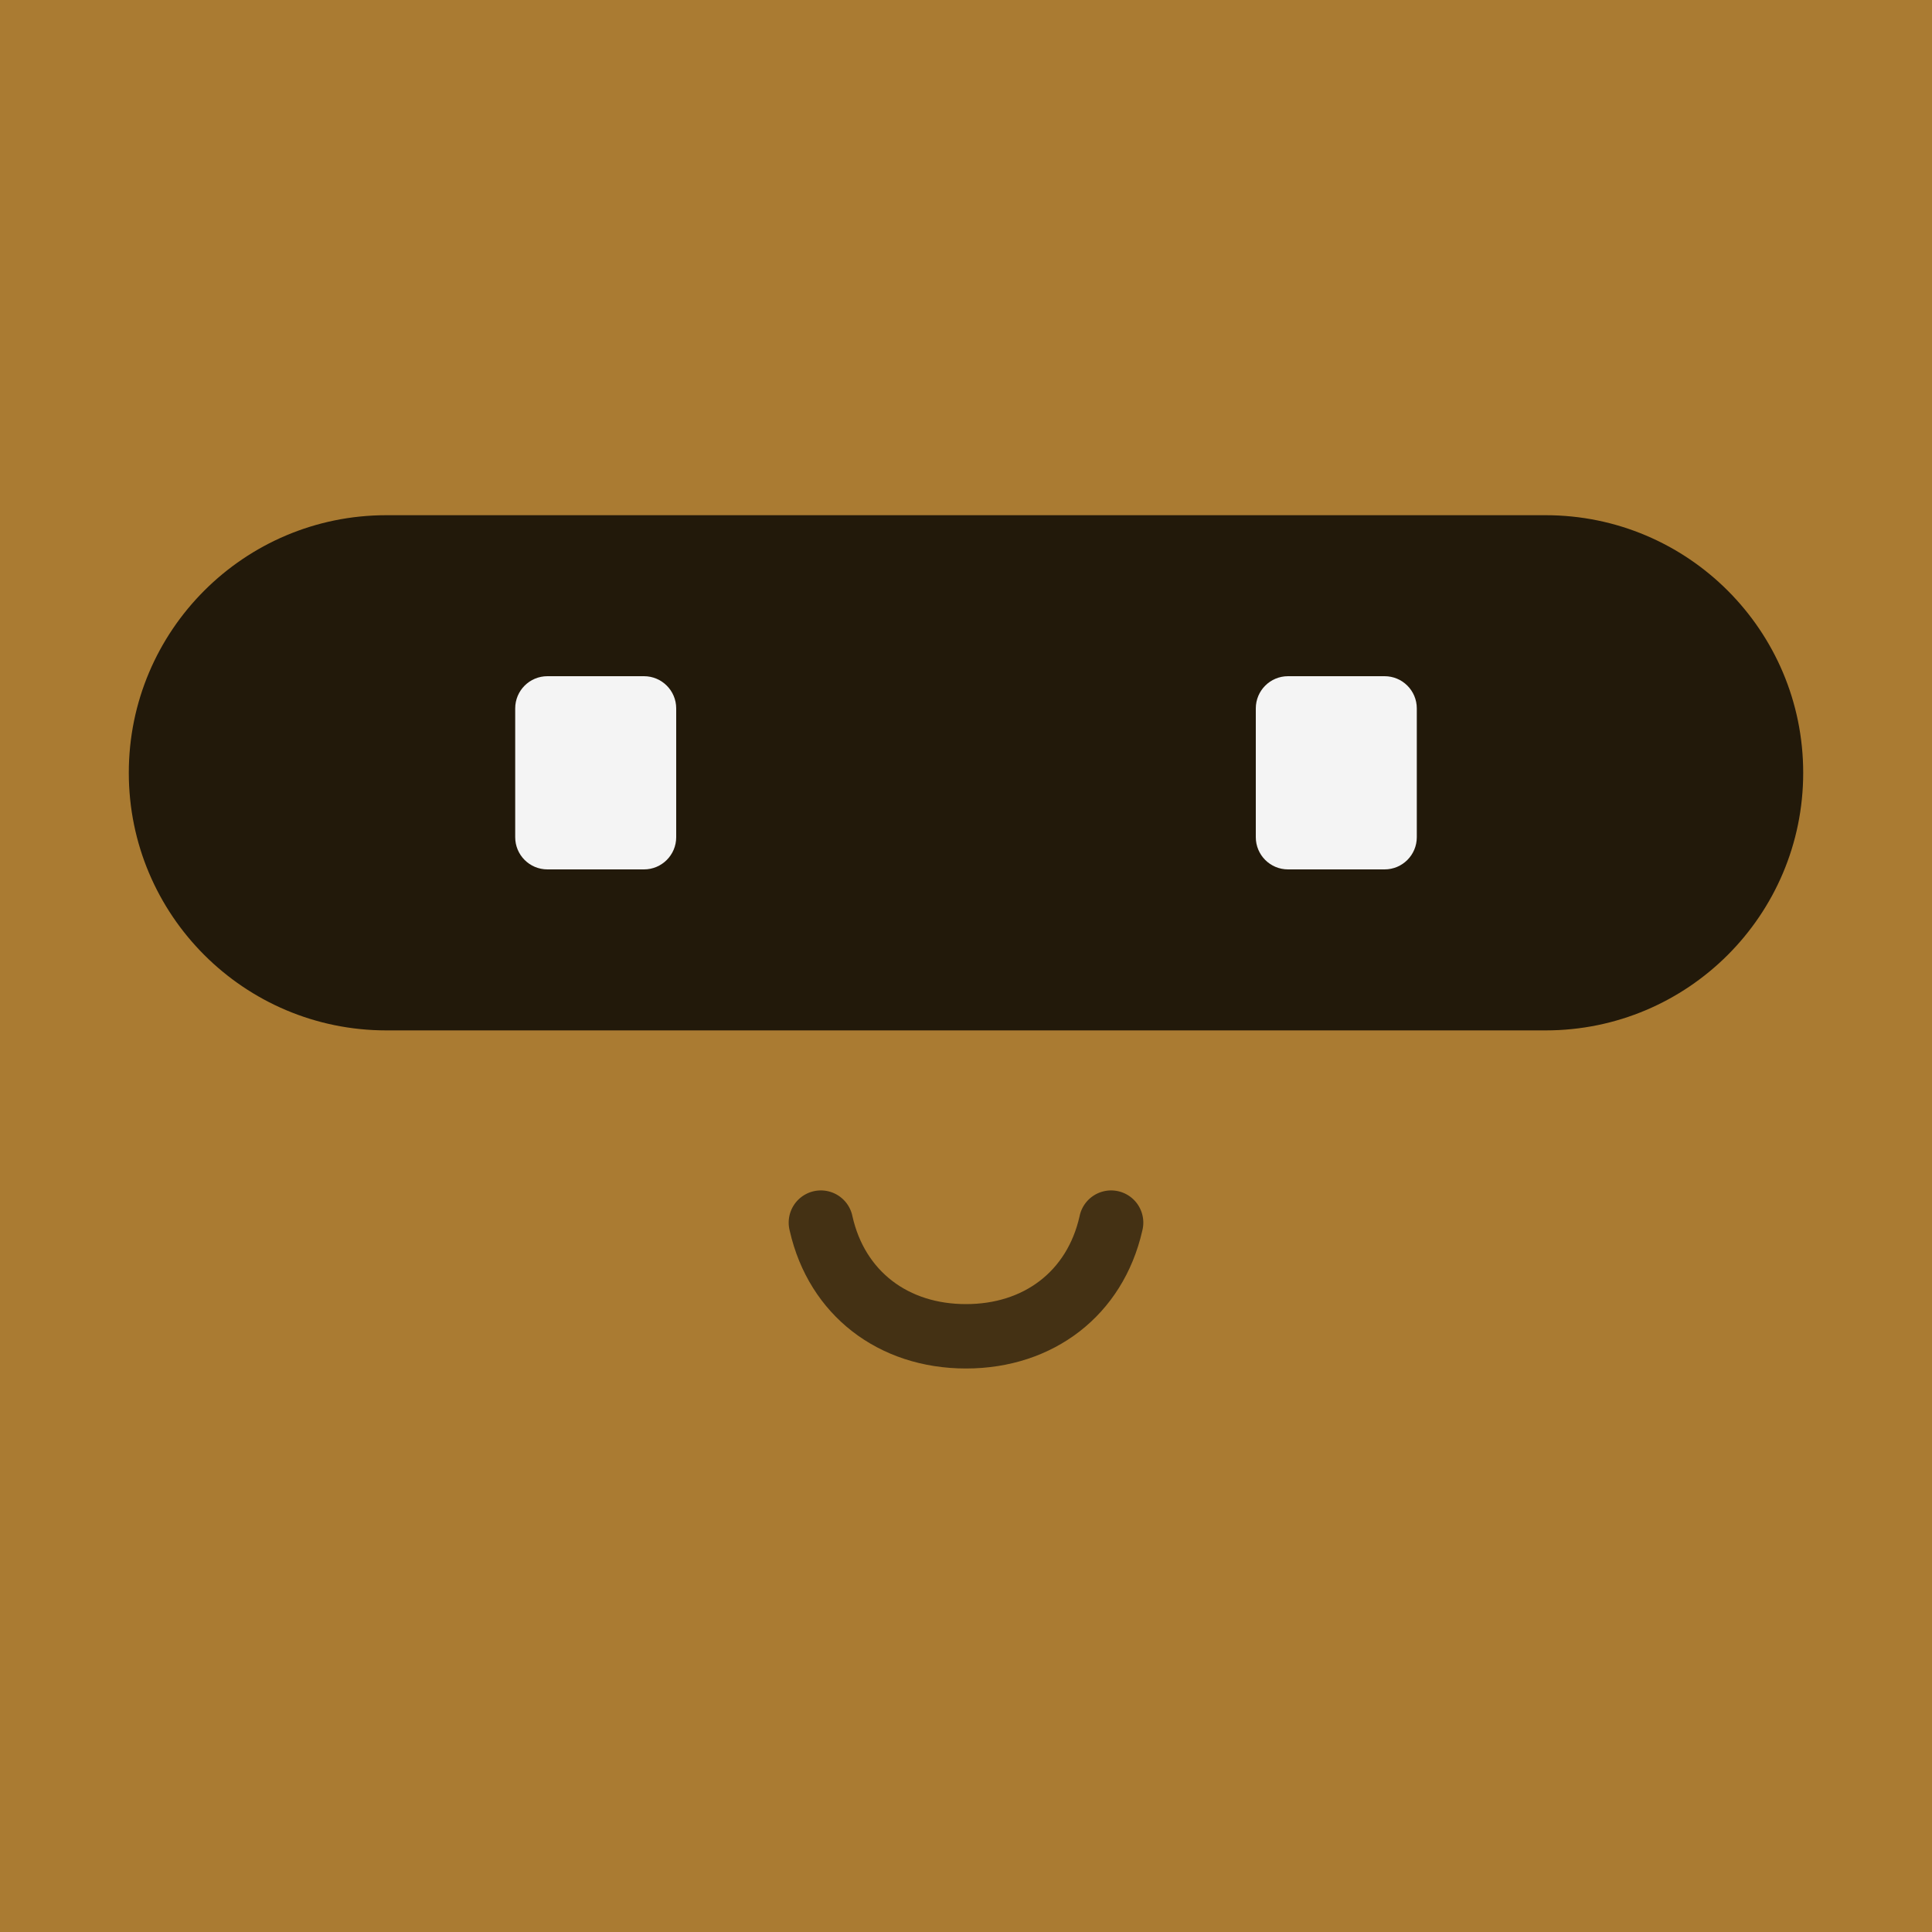
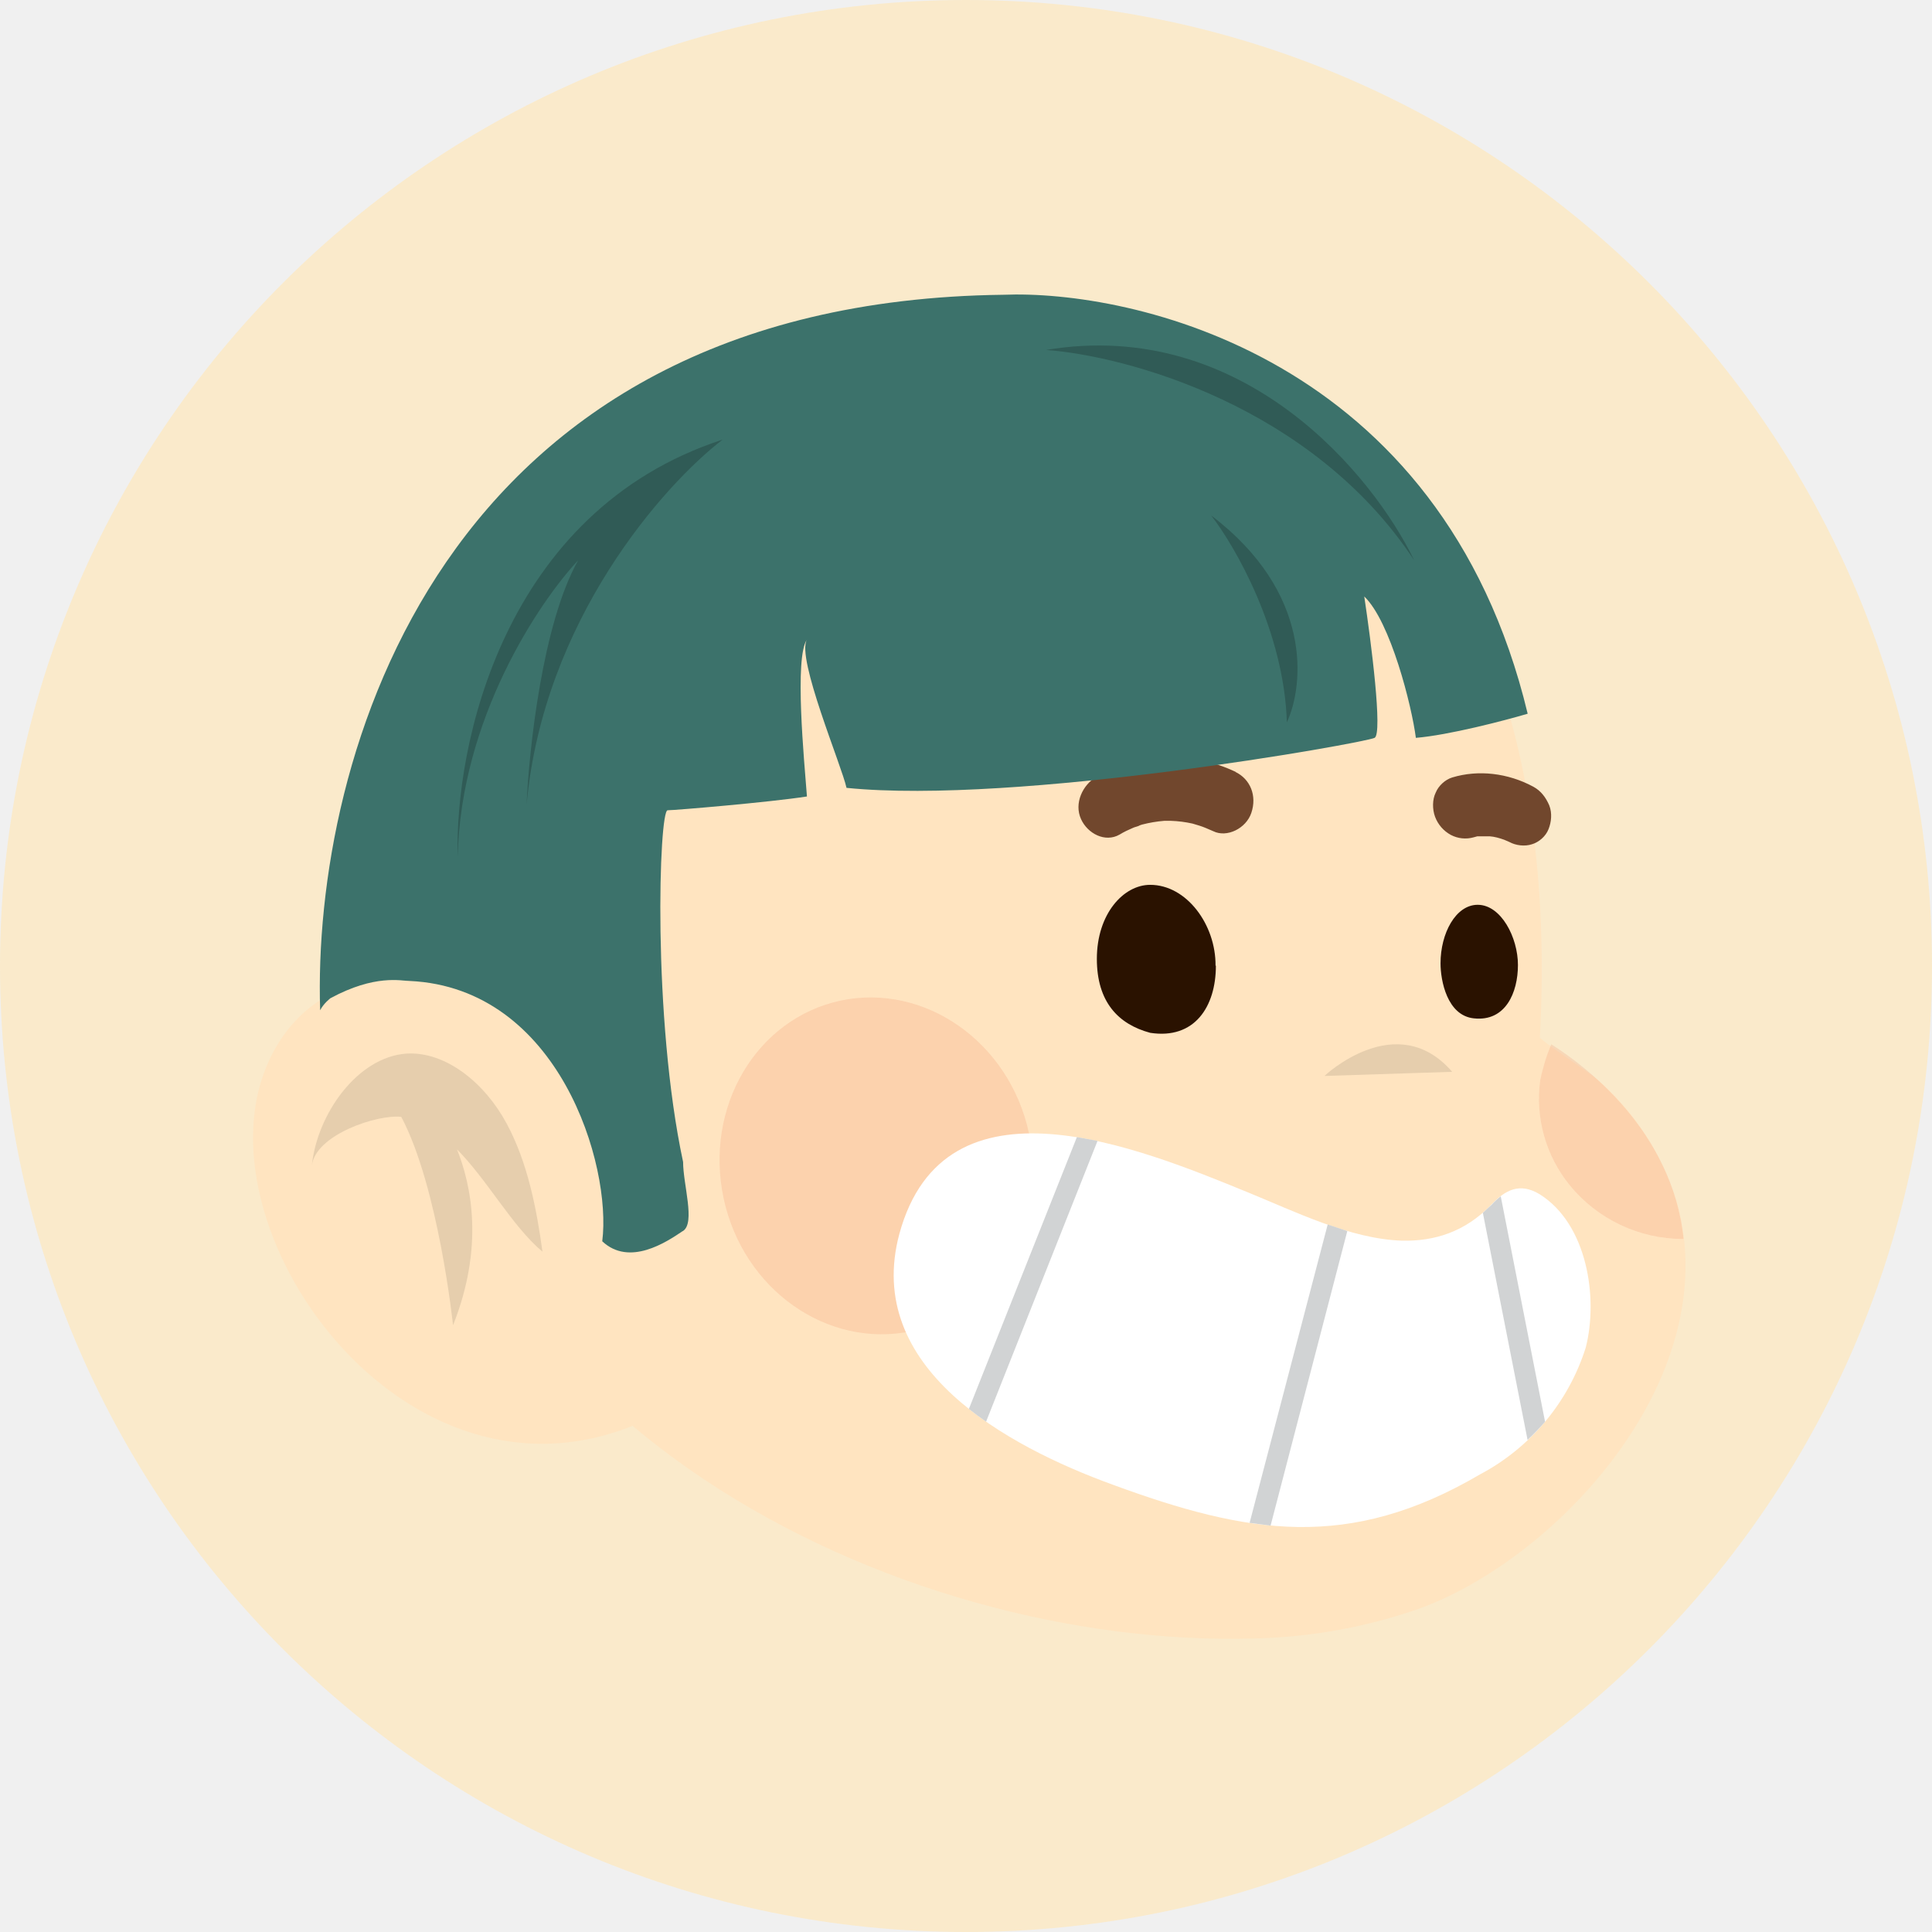
- <svg xmlns="http://www.w3.org/2000/svg" viewBox="0 0 120 120" fill="none" shape-rendering="auto" width="128" height="128">
+ <svg xmlns="http://www.w3.org/2000/svg" viewBox="0 0 480 480" fill="none" shape-rendering="auto" width="128" height="128">
  <mask id="viewboxMask">
-     <rect width="120" height="120" rx="0" ry="0" x="0" y="0" fill="#fff" />
+     <rect width="480" height="480" rx="240" ry="240" x="0" y="0" fill="#fff" />
  </mask>
  <g mask="url(#viewboxMask)">
-     <rect fill="#aa7b32" width="120" height="120" x="0" y="0" />
-     <g transform="translate(22 68)">
-       <path d="M27.05 8.44a2 2 0 1 1 3.9-.88C31.72 10.96 34.4 13 38 13c3.6 0 6.28-2.04 7.05-5.44a2 2 0 1 1 3.9.88C47.75 13.7 43.43 17 38 17s-9.76-3.3-10.95-8.56Z" fill="#000" fill-opacity=".6" />
+     <rect fill="#faeacb" width="480" height="480" x="0" y="0" />
+     <g transform="matrix(.85775 0 0 .85427 52 47)">
+       <path d="M264 38.6s131.4 20.6 121.4 208.1c0 .7 15.2 10.9 16.4 12a77.1 77.1 0 0 1 23.4 36.3c13.9 51.3-35.7 104.2-75.8 118.2a155 155 0 0 1-46.7 8.3c-103.1 3-239.7-62.7-246.7-191a202.7 202.7 0 0 1 15.1-83.9c0 .1 57.4-142.5 192.9-108Z" fill="#ffe4c0" />
+       <path d="M388.7 248.7a57 57 0 0 0-3.2 10.5 40 40 0 0 0 8.5 30.4 42.3 42.3 0 0 0 33 15.7c-3.2-31.7-29-50.7-38.3-56.6ZM203.5 332c24.4-5.2 39.6-31 33.9-57.5-5.7-26.5-30.2-43.7-54.6-38.5-24.4 5.3-39.5 31-33.8 57.6 5.7 26.5 30.1 43.7 54.5 38.5Z" fill="#DC2400" style="mix-blend-mode:multiply" opacity=".1" />
+       <path opacity=".1" d="M323 257.9s20.9-19.9 37-1.2Z" fill="#000" />
+       <path d="M128.7 356.9C59.3 391.7-3.7 304.4 16.5 255.3c12.9-31.4 50.4-33.8 72.1-5.2a185 185 0 0 1 29.1 59.1" fill="#ffe4c0" />
+       <path opacity=".1" d="M71.5 279c9 9 16.1 22.5 25 30-1.7-12.5-4.3-26-10.4-37.3-6.2-11.6-17.5-21-29-20.3-14.2 1-25.9 17.6-27.4 32.6 1-9 19-15 25.9-14.2 10.8 20.4 15 60.6 15 60.6 9-22.7 5.4-40.7 1-51.5Z" fill="#000" />
    </g>
-     <g transform="translate(8 20)">
-       <rect y="12" width="104" height="32" rx="16" fill="#000" fill-opacity=".8" />
-       <rect x="24" y="22" width="10" height="12" rx="2" fill="#F4F4F4" />
-       <rect x="70" y="22" width="10" height="12" rx="2" fill="#F4F4F4" />
+     <g transform="matrix(.85472 0 0 .855 19 -17)">
+       <path d="M385.3 380.4c9.4.2 18.3-2.5 26-10.5 4-4.2 8.2-6.5 14-3 13.9 8.7 17.1 30.2 13.4 44.6a63.3 63.3 0 0 1-30.7 36.8c-38.2 22.4-67.6 17.4-106.8 3-30.8-11.2-72.5-33.9-62-72.9 13.2-48.3 69.6-25 101.4-12 13.5 5.5 29.6 13.5 44.7 14Z" fill="#fff" />
+       <path d="m347 463.2-6-.8 22.7-86.7 5.7 1.9-22.3 85.6ZM426.9 433a68.7 68.7 0 0 1-5.1 5.3l-13-66 2.6-2.4c.8-.9 1.7-1.7 2.6-2.4l12.9 65.6ZM296.8 351.4 264.4 433a98.1 98.1 0 0 1-5-3.7l31.4-79 6 1.1Z" fill="#D1D3D4" />
    </g>
+     <g transform="matrix(.85472 0 0 .855 19 -17)">
+       <path d="M331.2 300.5c0 11.9-6.2 21.5-19.1 19.5-9.3-2.5-15.5-9-15.5-21.5 0-13 7.7-21.5 15.5-21.5 10.6 0 19.1 11.6 19 23.5ZM419 300.3c0 8-3.6 16.5-12.8 15.5-7.8-.8-9.7-11-9.7-16 0-8.7 4.4-17 10.8-17 6.8 0 11.7 9.5 11.7 17.5Z" fill="#2A1200" />
+       <path d="M337 244.2a43.9 43.9 0 0 0-40.5 1.4c-4 2.3-6.6 7.7-4.5 12.3 1.9 4.2 7 6.9 11.2 4.5 1.3-.8 2.6-1.4 4-2 .4-.2 1.5-.4 1.9-.7l.6-.2a37.5 37.5 0 0 1 6.5-1.1h1.9a34.2 34.2 0 0 1 6.3.8l2 .6c1.3.4 2.6 1 4 1.6 4 2 9.6-.8 11.1-5.3 1.7-5-.3-9.8-4.6-11.9ZM423.5 248.5c-7.4-4-16-5-23.6-2.7-2 .6-4 2.4-4.8 4.4-1 2-1 4.8-.2 7a10 10 0 0 0 4.6 5.3 9 9 0 0 0 6.6.7l1.1-.3h3.6c1.4.1 2.8.5 4.2 1l1.4.6c2 1.1 4.6 1.4 6.7.7 2-.6 4-2.3 4.8-4.4.8-2 1.1-4.6.2-6.9-1-2.3-2.4-4.2-4.6-5.4Z" fill="#71472D" />
+     </g>
+     <g transform="matrix(.85472 0 0 .85667 18 -15)">
+       <path d="M423 224.5c-25-104-115.5-123-152.5-121.5C106.1 105 69.7 238.2 72 310.5c1-2 3-3.5 3-3.5 13-7 20.5-5 23-5 43.5 2 58.8 53.5 56 75.5 7.9 7.4 18.7.2 23.3-2.9l.2-.1c3.6-2.4 0-13.5 0-20-9-42-7-102-4.5-102 2 0 29.5-2.3 40.5-4-.8-10.4-3.7-40.3 0-45.5-3.2 5.2 10.2 36.8 11.5 43 49.5 5 150.5-13 153.5-14.5 2.4-1.2-1-27.8-3-41 7.6 7.2 13.8 31.7 15 41 9.6-.8 25.7-5 32.5-7Z" fill="#3c726b" />
+       <path d="M283 119c23.3 1.7 77.4 16.2 107 61-11.7-24.3-49.4-70.6-107-61ZM331 167c7 9 21.2 33.6 22 60 5-10.7 7.6-37.6-22-60ZM132 251c4.8-53.6 40-93 57-106-64 20.8-78 89.3-77 121 .8-40 23.7-74 35-86-10.4 18.4-14.3 55-15 71Z" fill="#000" fill-opacity=".2" />
+     </g>
+     <g transform="matrix(.85472 0 0 .85667 14 -12)" />
  </g>
</svg>
